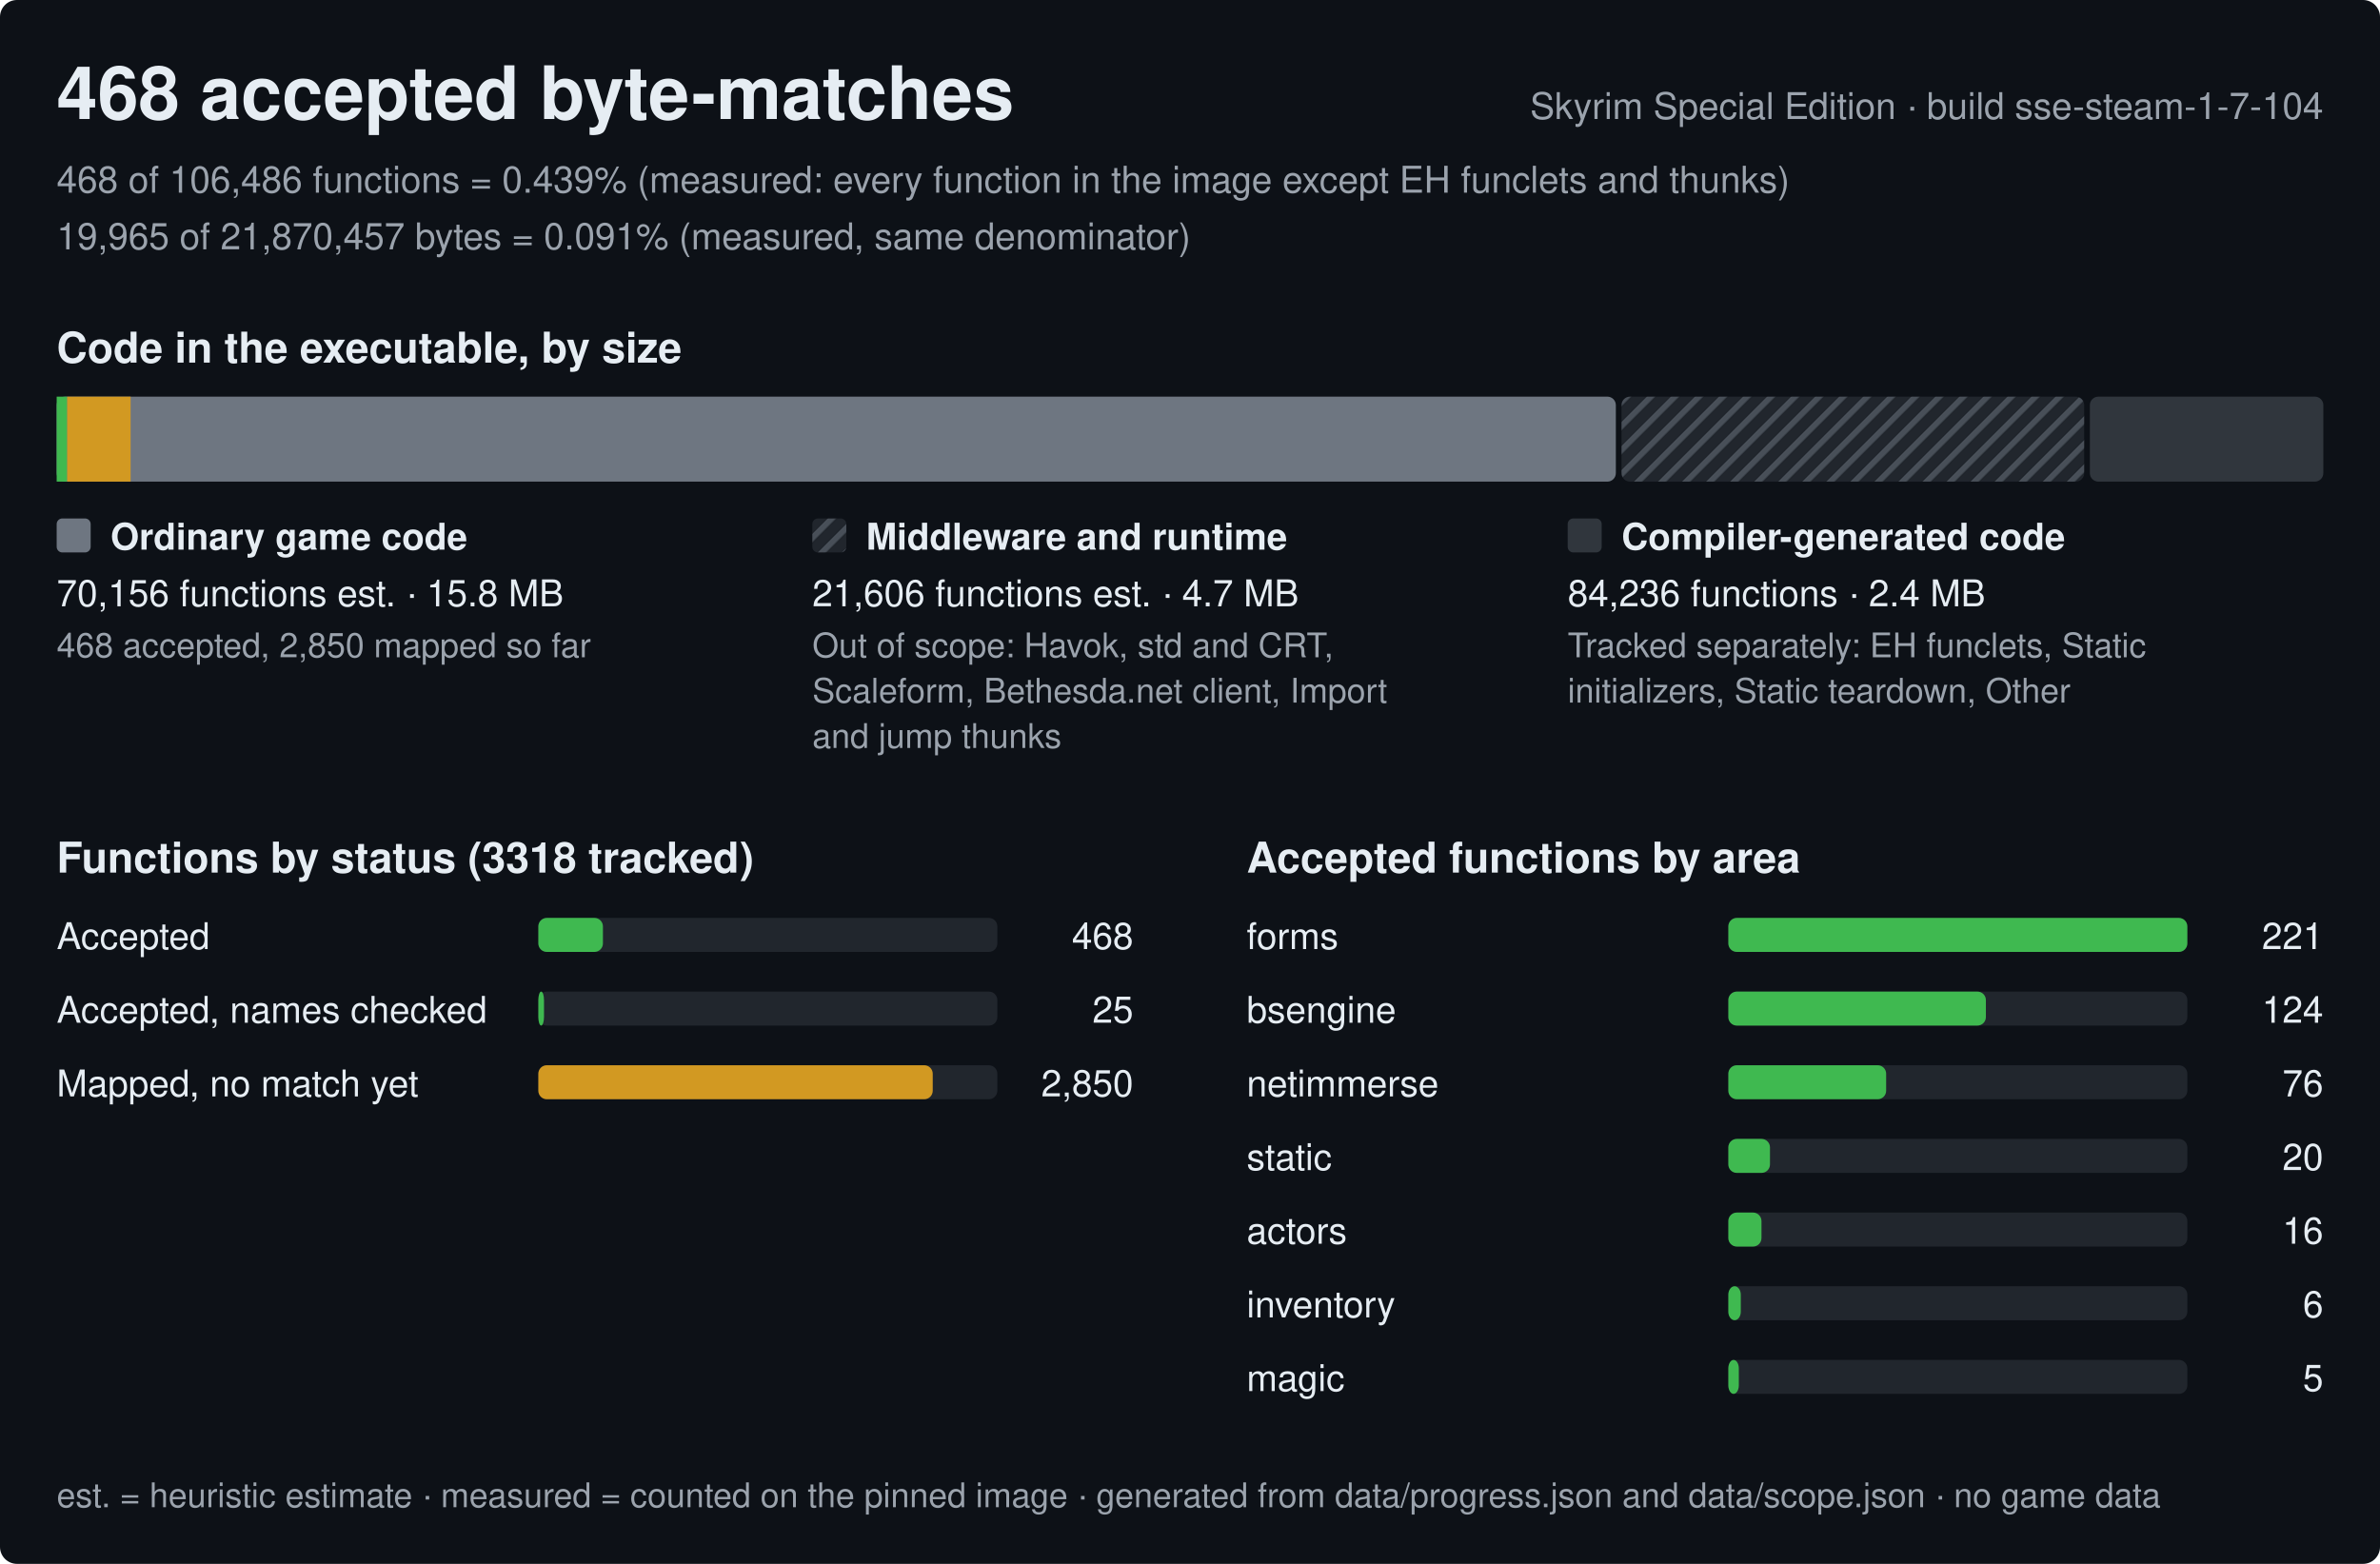
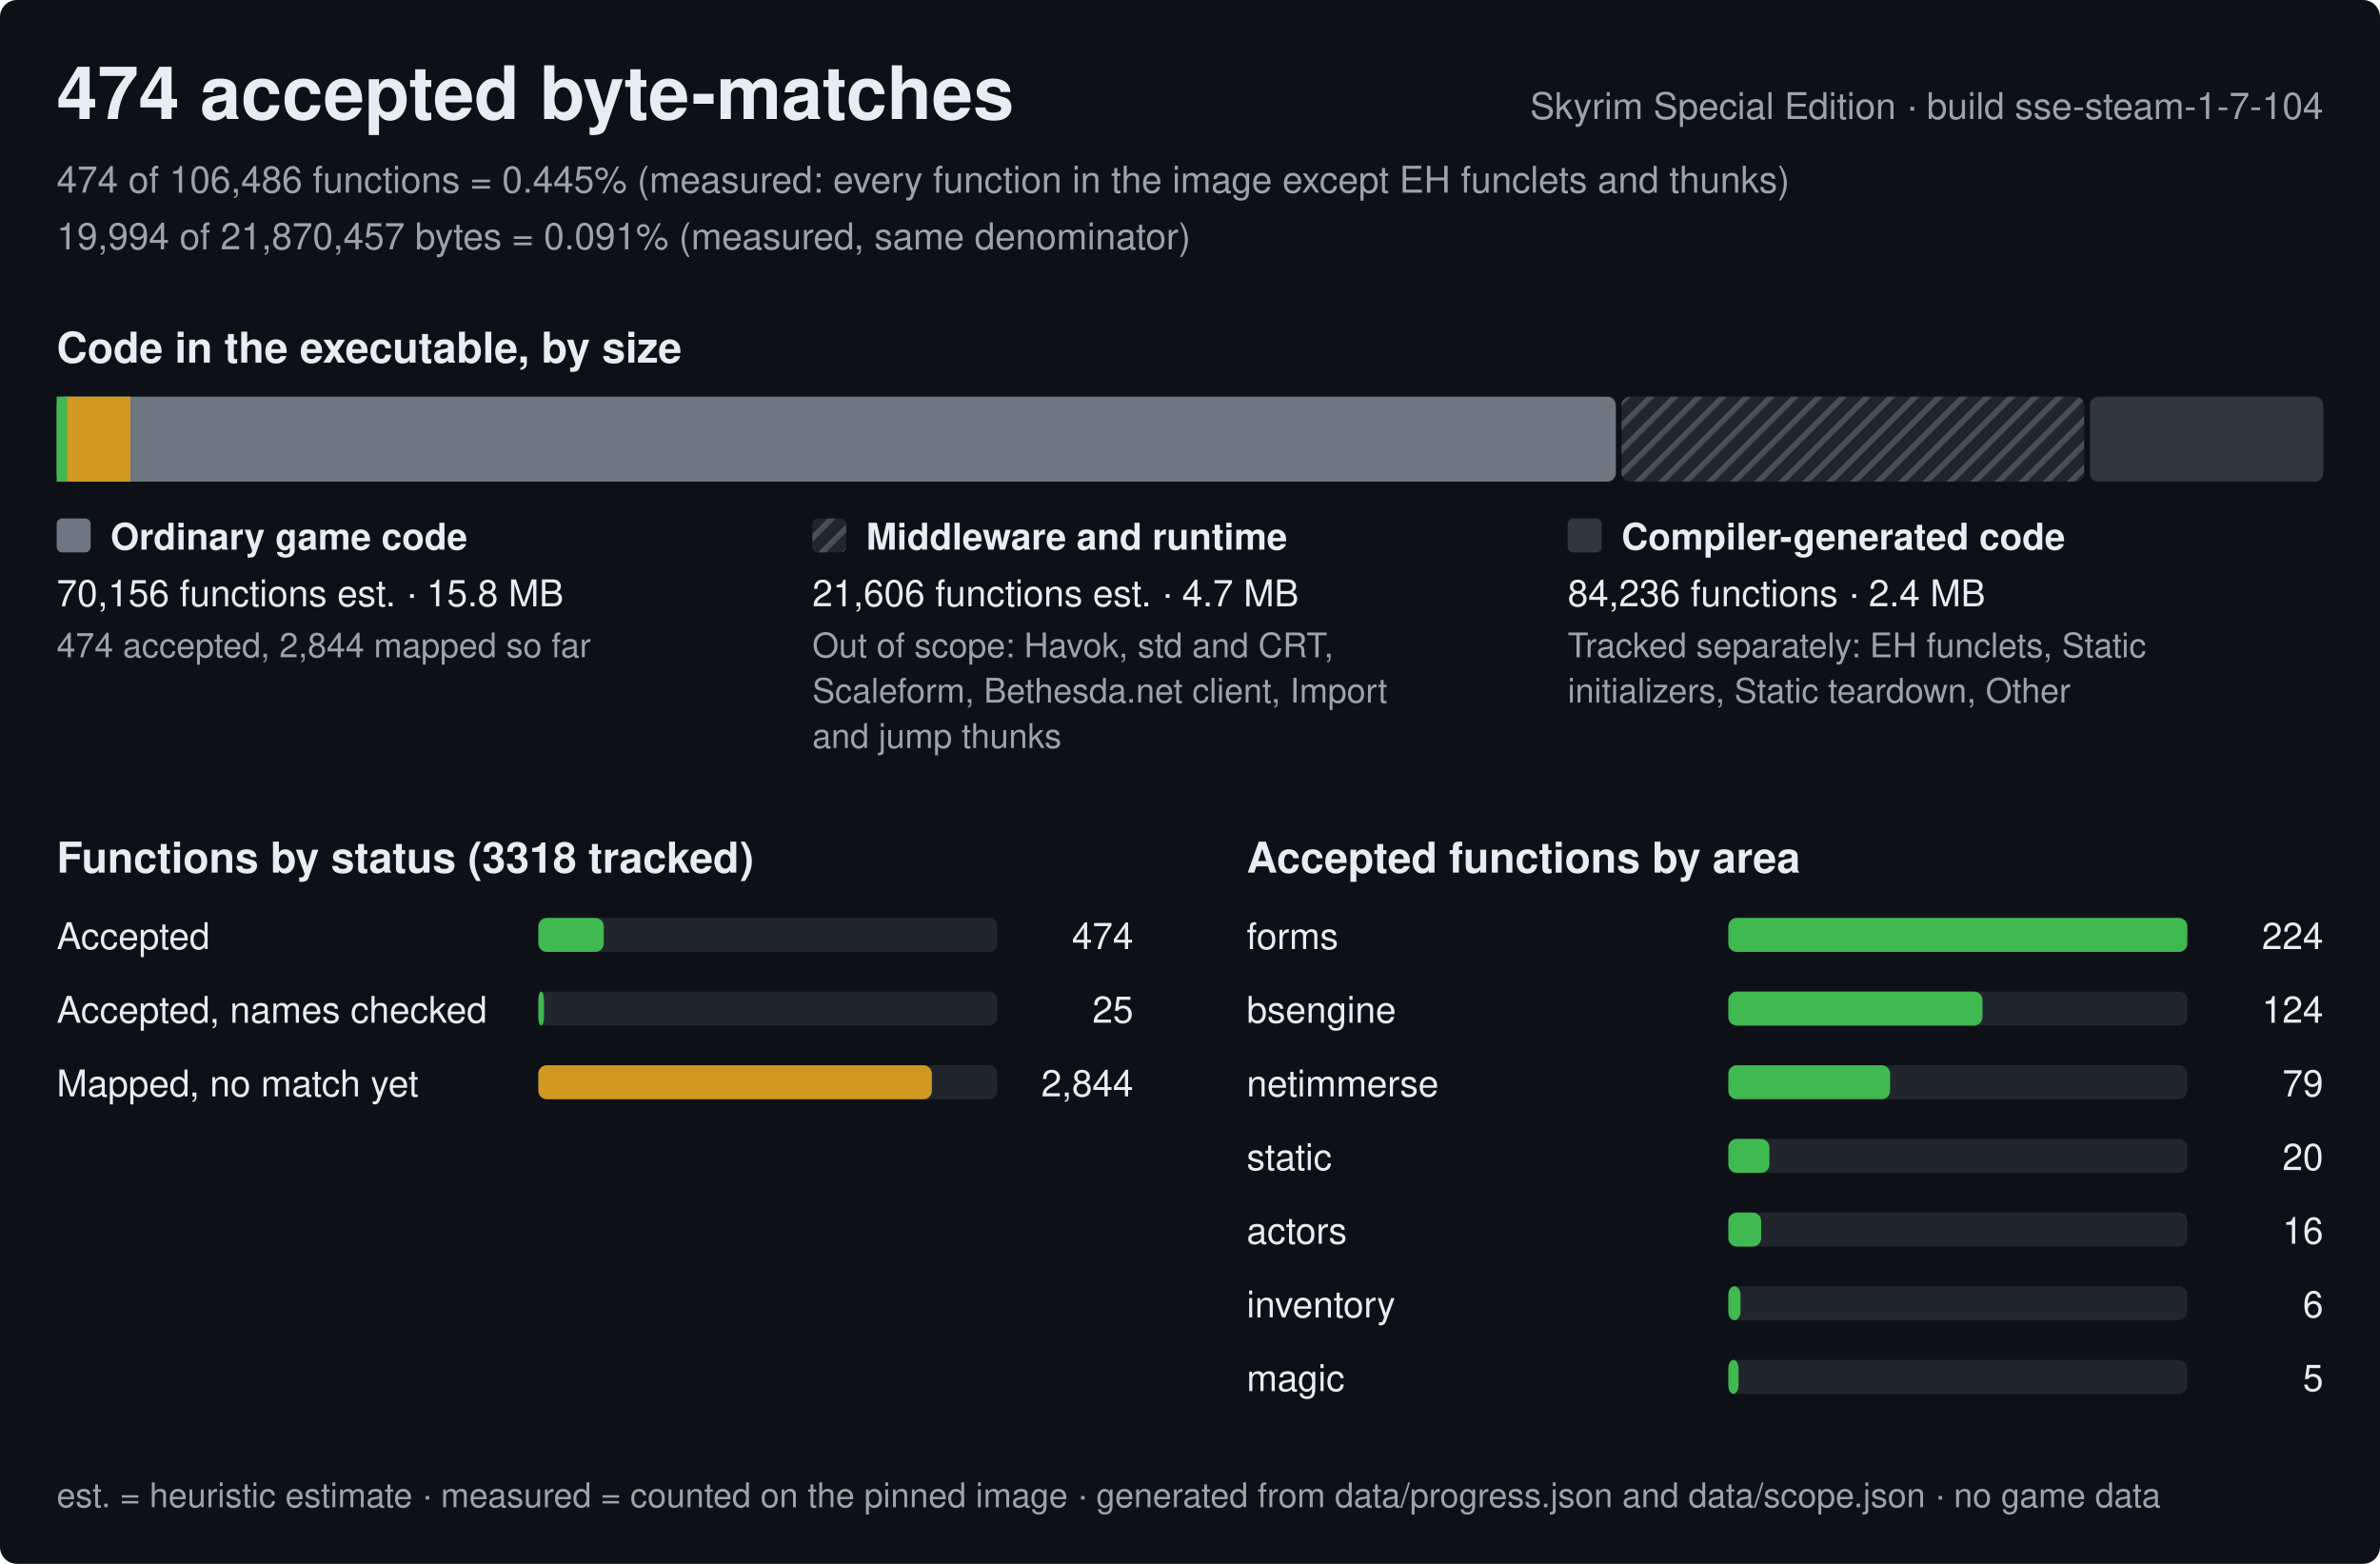
<svg xmlns="http://www.w3.org/2000/svg" width="840" height="552" viewBox="0 0 840 552" role="img" aria-label="Progress of the Skyrim Special Edition byte-matching reconstruction, build sse-steam-1-7-104">
  <style>text{font-family:-apple-system,BlinkMacSystemFont,'Segoe UI',Helvetica,Arial,sans-serif;fill:#e6edf3;white-space:pre}.h{font-size:26px;font-weight:600}.st{font-size:15px;font-weight:600}.lb{font-size:13px;font-weight:600}.bl{font-size:12px;font-weight:600;stroke:#0d1117;stroke-width:3px;paint-order:stroke;stroke-linejoin:round}.rl{font-size:13px}.fn{font-size:12px;fill:#9ba3ad}.mu{fill:#9ba3ad}</style>
  <defs>
    <pattern id="hx" width="6" height="6" patternUnits="userSpaceOnUse" patternTransform="rotate(45)">
      <rect width="6" height="6" fill="#21262d" />
      <rect width="2" height="6" fill="#484f58" />
    </pattern>
  </defs>
  <rect width="840" height="552" rx="6" fill="#0d1117" />
-   <text x="20" y="42" class="h">468 accepted byte-matches</text>
+   <text x="20" y="42" class="h">474 accepted byte-matches</text>
  <text x="820" y="42" class="rl mu" text-anchor="end">Skyrim Special Edition · build sse-steam-1-7-104</text>
-   <text x="20" y="68" class="rl mu">468 of 106,486 functions = 0.439% (measured: every function in the image except EH funclets and thunks)</text>
-   <text x="20" y="88" class="rl mu">19,965 of 21,870,457 bytes = 0.091% (measured, same denominator)</text>
+   <text x="20" y="68" class="rl mu">474 of 106,486 functions = 0.445% (measured: every function in the image except EH funclets and thunks)</text>
+   <text x="20" y="88" class="rl mu">19,994 of 21,870,457 bytes = 0.091% (measured, same denominator)</text>
  <text x="20" y="128" class="st">Code in the executable, by size</text>
  <rect x="20" y="140" width="550.3" height="30" rx="3" fill="#6e7681" />
  <rect x="20" y="140" width="3.7" height="30" fill="#3fb950" />
-   <rect x="23.7" y="140" width="22.4" height="30" fill="#d29922" />
+   <rect x="23.7" y="140" width="22.3" height="30" fill="#d29922" />
  <rect x="572.3" y="140" width="163.3" height="30" rx="3" fill="url(#hx)" />
  <rect x="737.6" y="140" width="82.4" height="30" rx="3" fill="#30363d" />
  <rect x="20" y="183" width="12" height="12" rx="2" fill="#6e7681" />
  <text x="39" y="194" class="lb">Ordinary game code</text>
  <text x="20" y="214" class="rl">70,156 functions est. · 15.8 MB</text>
-   <text x="20" y="232" class="fn">468 accepted, 2,850 mapped so far</text>
+   <text x="20" y="232" class="fn">474 accepted, 2,844 mapped so far</text>
  <rect x="286.7" y="183" width="12" height="12" rx="2" fill="url(#hx)" />
  <text x="305.7" y="194" class="lb">Middleware and runtime</text>
  <text x="286.7" y="214" class="rl">21,606 functions est. · 4.7 MB</text>
  <text x="286.7" y="232" class="fn">Out of scope: Havok, std and CRT,</text>
  <text x="286.7" y="248" class="fn">Scaleform, Bethesda.net client, Import</text>
  <text x="286.7" y="264" class="fn">and jump thunks</text>
  <rect x="553.3" y="183" width="12" height="12" rx="2" fill="#30363d" />
  <text x="572.3" y="194" class="lb">Compiler-generated code</text>
  <text x="553.3" y="214" class="rl">84,236 functions · 2.4 MB</text>
  <text x="553.3" y="232" class="fn">Tracked separately: EH funclets, Static</text>
  <text x="553.3" y="248" class="fn">initializers, Static teardown, Other</text>
  <text x="20" y="308" class="st">Functions by status (3318 tracked)</text>
  <text x="20" y="335" class="rl">Accepted</text>
  <rect x="190" y="324" width="162.0" height="12" rx="3" fill="#21262d" />
-   <rect x="190" y="324" width="22.8" height="12" rx="3" fill="#3fb950" />
-   <text x="400.0" y="335" class="rl" text-anchor="end">468</text>
+   <rect x="190" y="324" width="23.1" height="12" rx="3" fill="#3fb950" />
+   <text x="400.0" y="335" class="rl" text-anchor="end">474</text>
  <text x="20" y="361" class="rl">Accepted, names checked</text>
  <rect x="190" y="350" width="162.0" height="12" rx="3" fill="#21262d" />
  <rect x="190" y="350" width="2" height="12" rx="3" fill="#3fb950" />
  <text x="400.0" y="361" class="rl" text-anchor="end">25</text>
  <text x="20" y="387" class="rl">Mapped, no match yet</text>
  <rect x="190" y="376" width="162.0" height="12" rx="3" fill="#21262d" />
-   <rect x="190" y="376" width="139.2" height="12" rx="3" fill="#d29922" />
-   <text x="400.0" y="387" class="rl" text-anchor="end">2,850</text>
+   <rect x="190" y="376" width="138.9" height="12" rx="3" fill="#d29922" />
+   <text x="400.0" y="387" class="rl" text-anchor="end">2,844</text>
  <text x="440.0" y="308" class="st">Accepted functions by area</text>
  <text x="440.0" y="335" class="rl">forms</text>
  <rect x="610.0" y="324" width="162.0" height="12" rx="3" fill="#21262d" />
  <rect x="610.0" y="324" width="162" height="12" rx="3" fill="#3fb950" />
-   <text x="820.0" y="335" class="rl" text-anchor="end">221</text>
+   <text x="820.0" y="335" class="rl" text-anchor="end">224</text>
  <text x="440.0" y="361" class="rl">bsengine</text>
  <rect x="610.0" y="350" width="162.0" height="12" rx="3" fill="#21262d" />
-   <rect x="610.0" y="350" width="90.9" height="12" rx="3" fill="#3fb950" />
+   <rect x="610.0" y="350" width="89.7" height="12" rx="3" fill="#3fb950" />
  <text x="820.0" y="361" class="rl" text-anchor="end">124</text>
  <text x="440.0" y="387" class="rl">netimmerse</text>
  <rect x="610.0" y="376" width="162.0" height="12" rx="3" fill="#21262d" />
-   <rect x="610.0" y="376" width="55.7" height="12" rx="3" fill="#3fb950" />
-   <text x="820.0" y="387" class="rl" text-anchor="end">76</text>
+   <rect x="610.0" y="376" width="57.1" height="12" rx="3" fill="#3fb950" />
+   <text x="820.0" y="387" class="rl" text-anchor="end">79</text>
  <text x="440.0" y="413" class="rl">static</text>
  <rect x="610.0" y="402" width="162.0" height="12" rx="3" fill="#21262d" />
-   <rect x="610.0" y="402" width="14.7" height="12" rx="3" fill="#3fb950" />
+   <rect x="610.0" y="402" width="14.5" height="12" rx="3" fill="#3fb950" />
  <text x="820.0" y="413" class="rl" text-anchor="end">20</text>
  <text x="440.0" y="439" class="rl">actors</text>
  <rect x="610.0" y="428" width="162.0" height="12" rx="3" fill="#21262d" />
-   <rect x="610.0" y="428" width="11.7" height="12" rx="3" fill="#3fb950" />
+   <rect x="610.0" y="428" width="11.6" height="12" rx="3" fill="#3fb950" />
  <text x="820.0" y="439" class="rl" text-anchor="end">16</text>
  <text x="440.0" y="465" class="rl">inventory</text>
  <rect x="610.0" y="454" width="162.0" height="12" rx="3" fill="#21262d" />
-   <rect x="610.0" y="454" width="4.4" height="12" rx="3" fill="#3fb950" />
+   <rect x="610.0" y="454" width="4.3" height="12" rx="3" fill="#3fb950" />
  <text x="820.0" y="465" class="rl" text-anchor="end">6</text>
  <text x="440.0" y="491" class="rl">magic</text>
  <rect x="610.0" y="480" width="162.0" height="12" rx="3" fill="#21262d" />
-   <rect x="610.0" y="480" width="3.7" height="12" rx="3" fill="#3fb950" />
+   <rect x="610.0" y="480" width="3.6" height="12" rx="3" fill="#3fb950" />
  <text x="820.0" y="491" class="rl" text-anchor="end">5</text>
  <text x="20" y="532" class="fn">est. = heuristic estimate · measured = counted on the pinned image · generated from data/progress.json and data/scope.json · no game data</text>
</svg>
